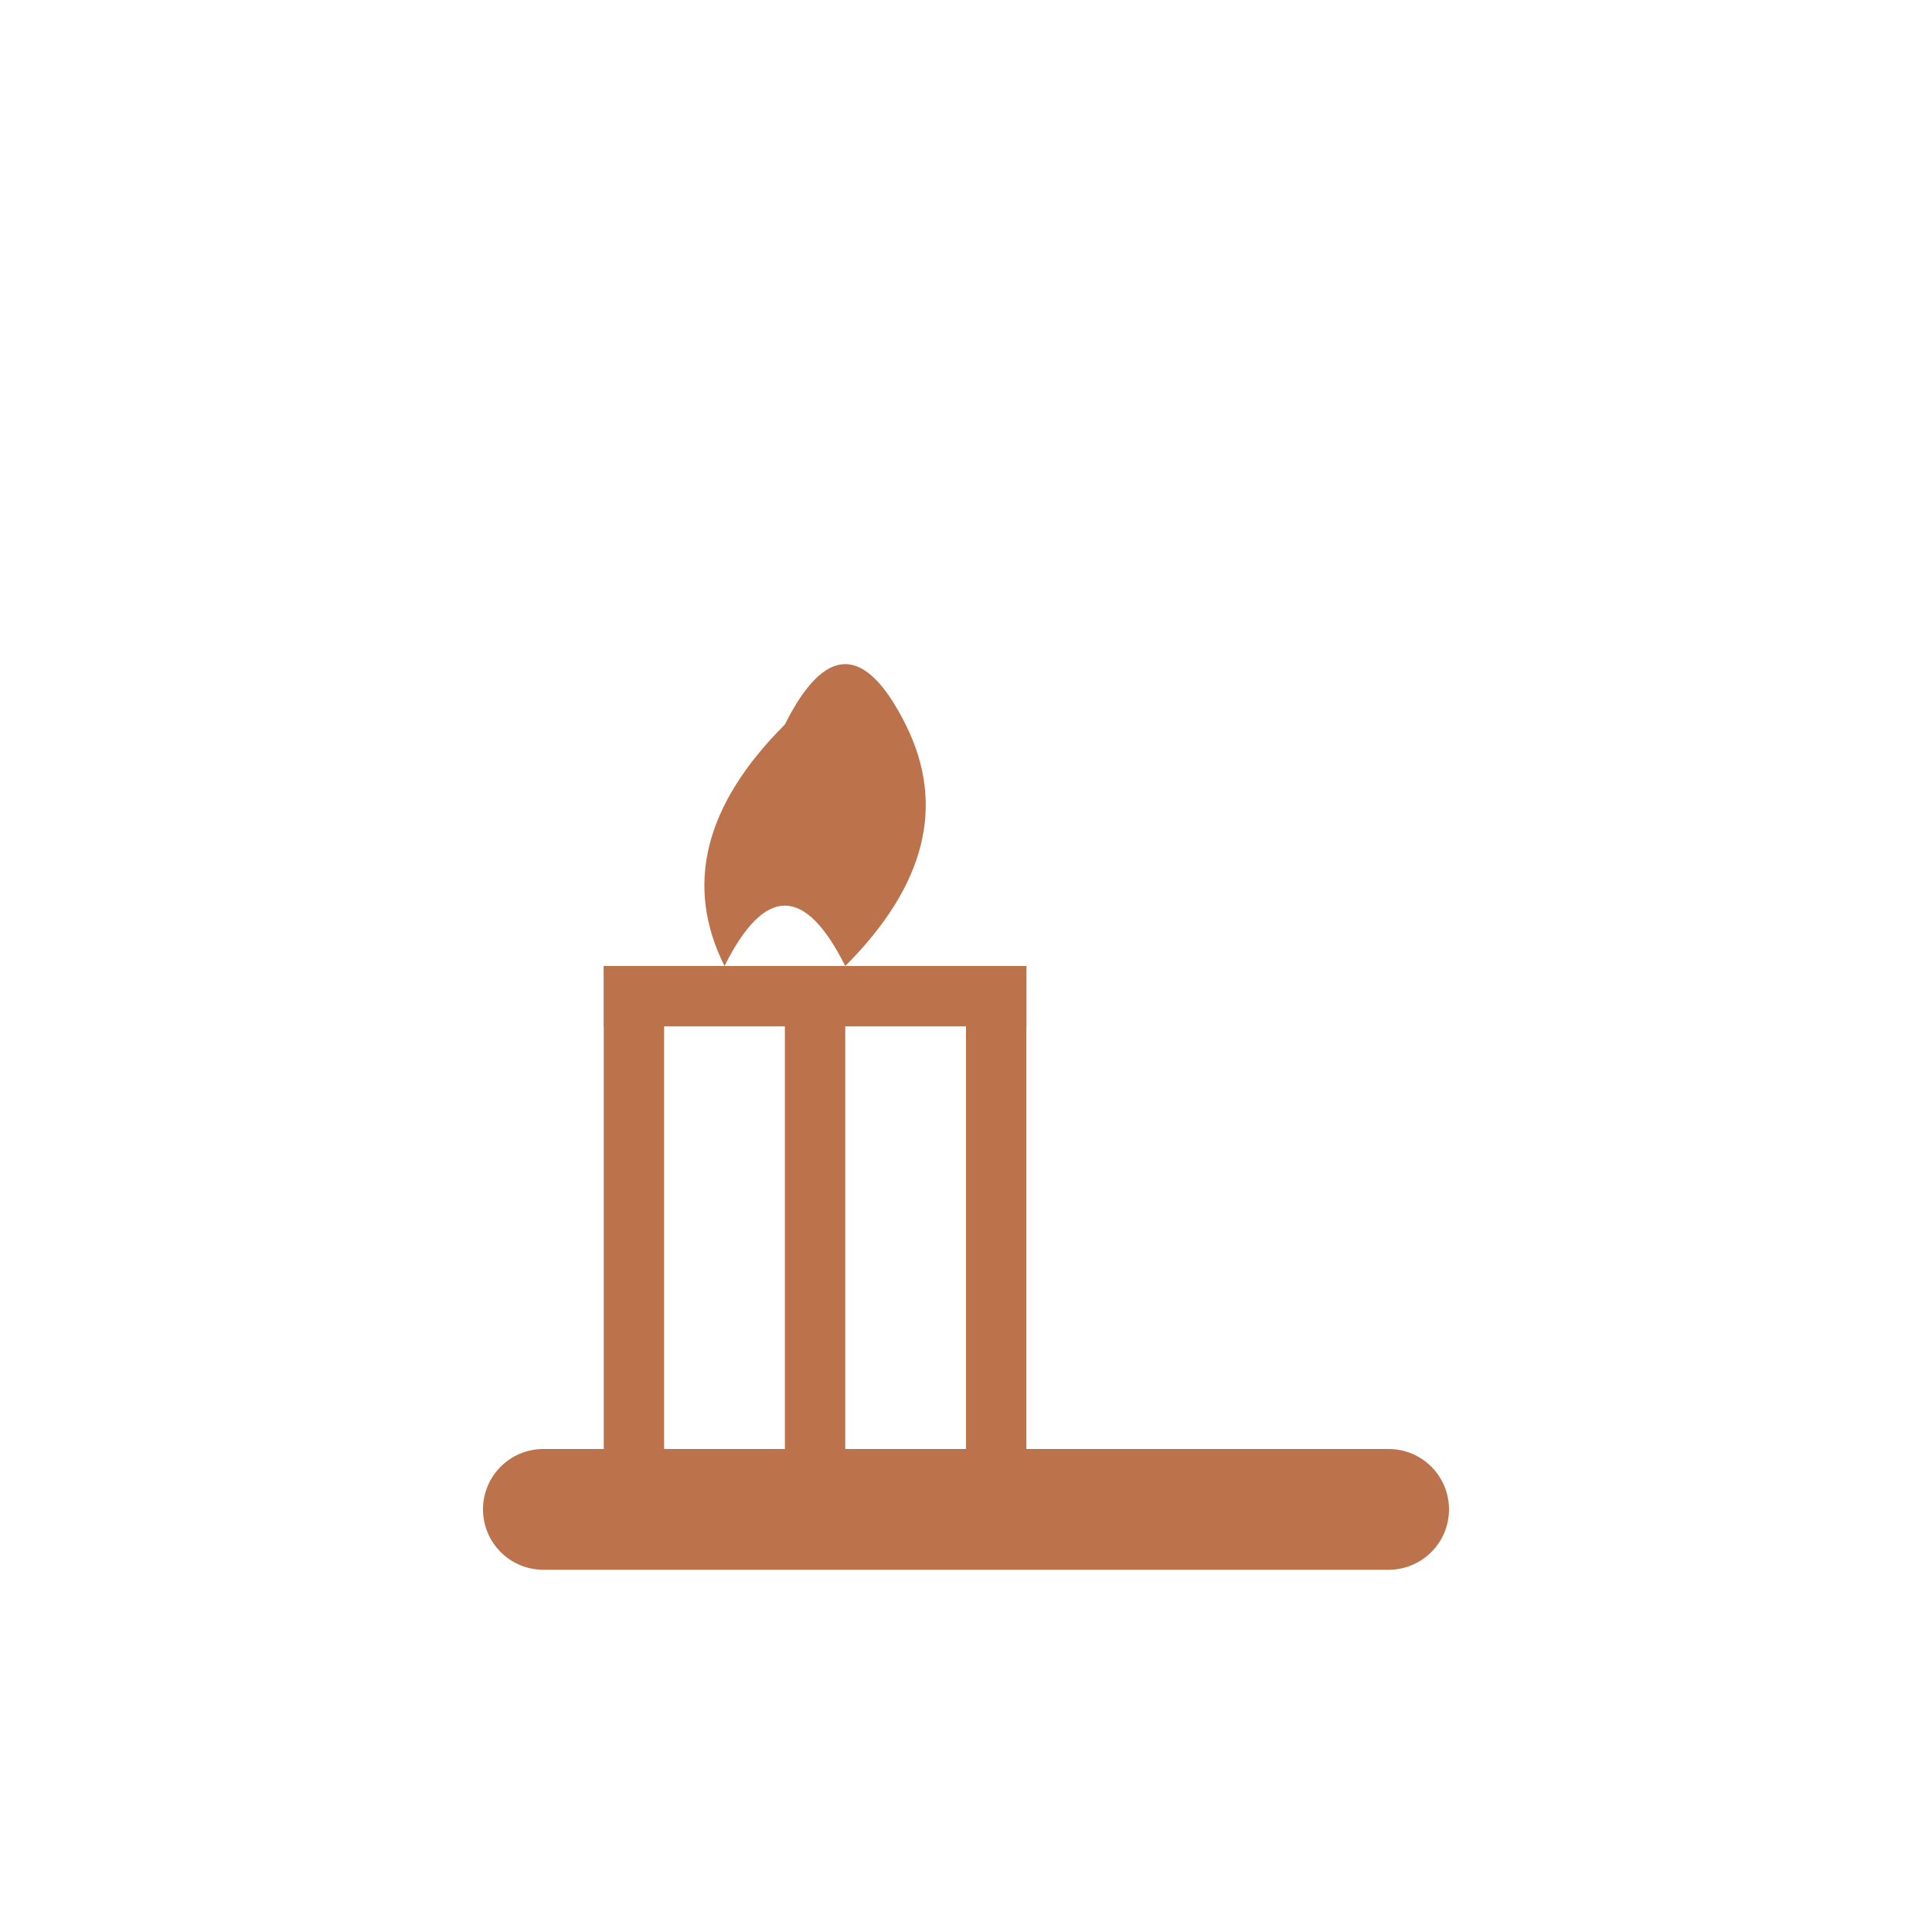
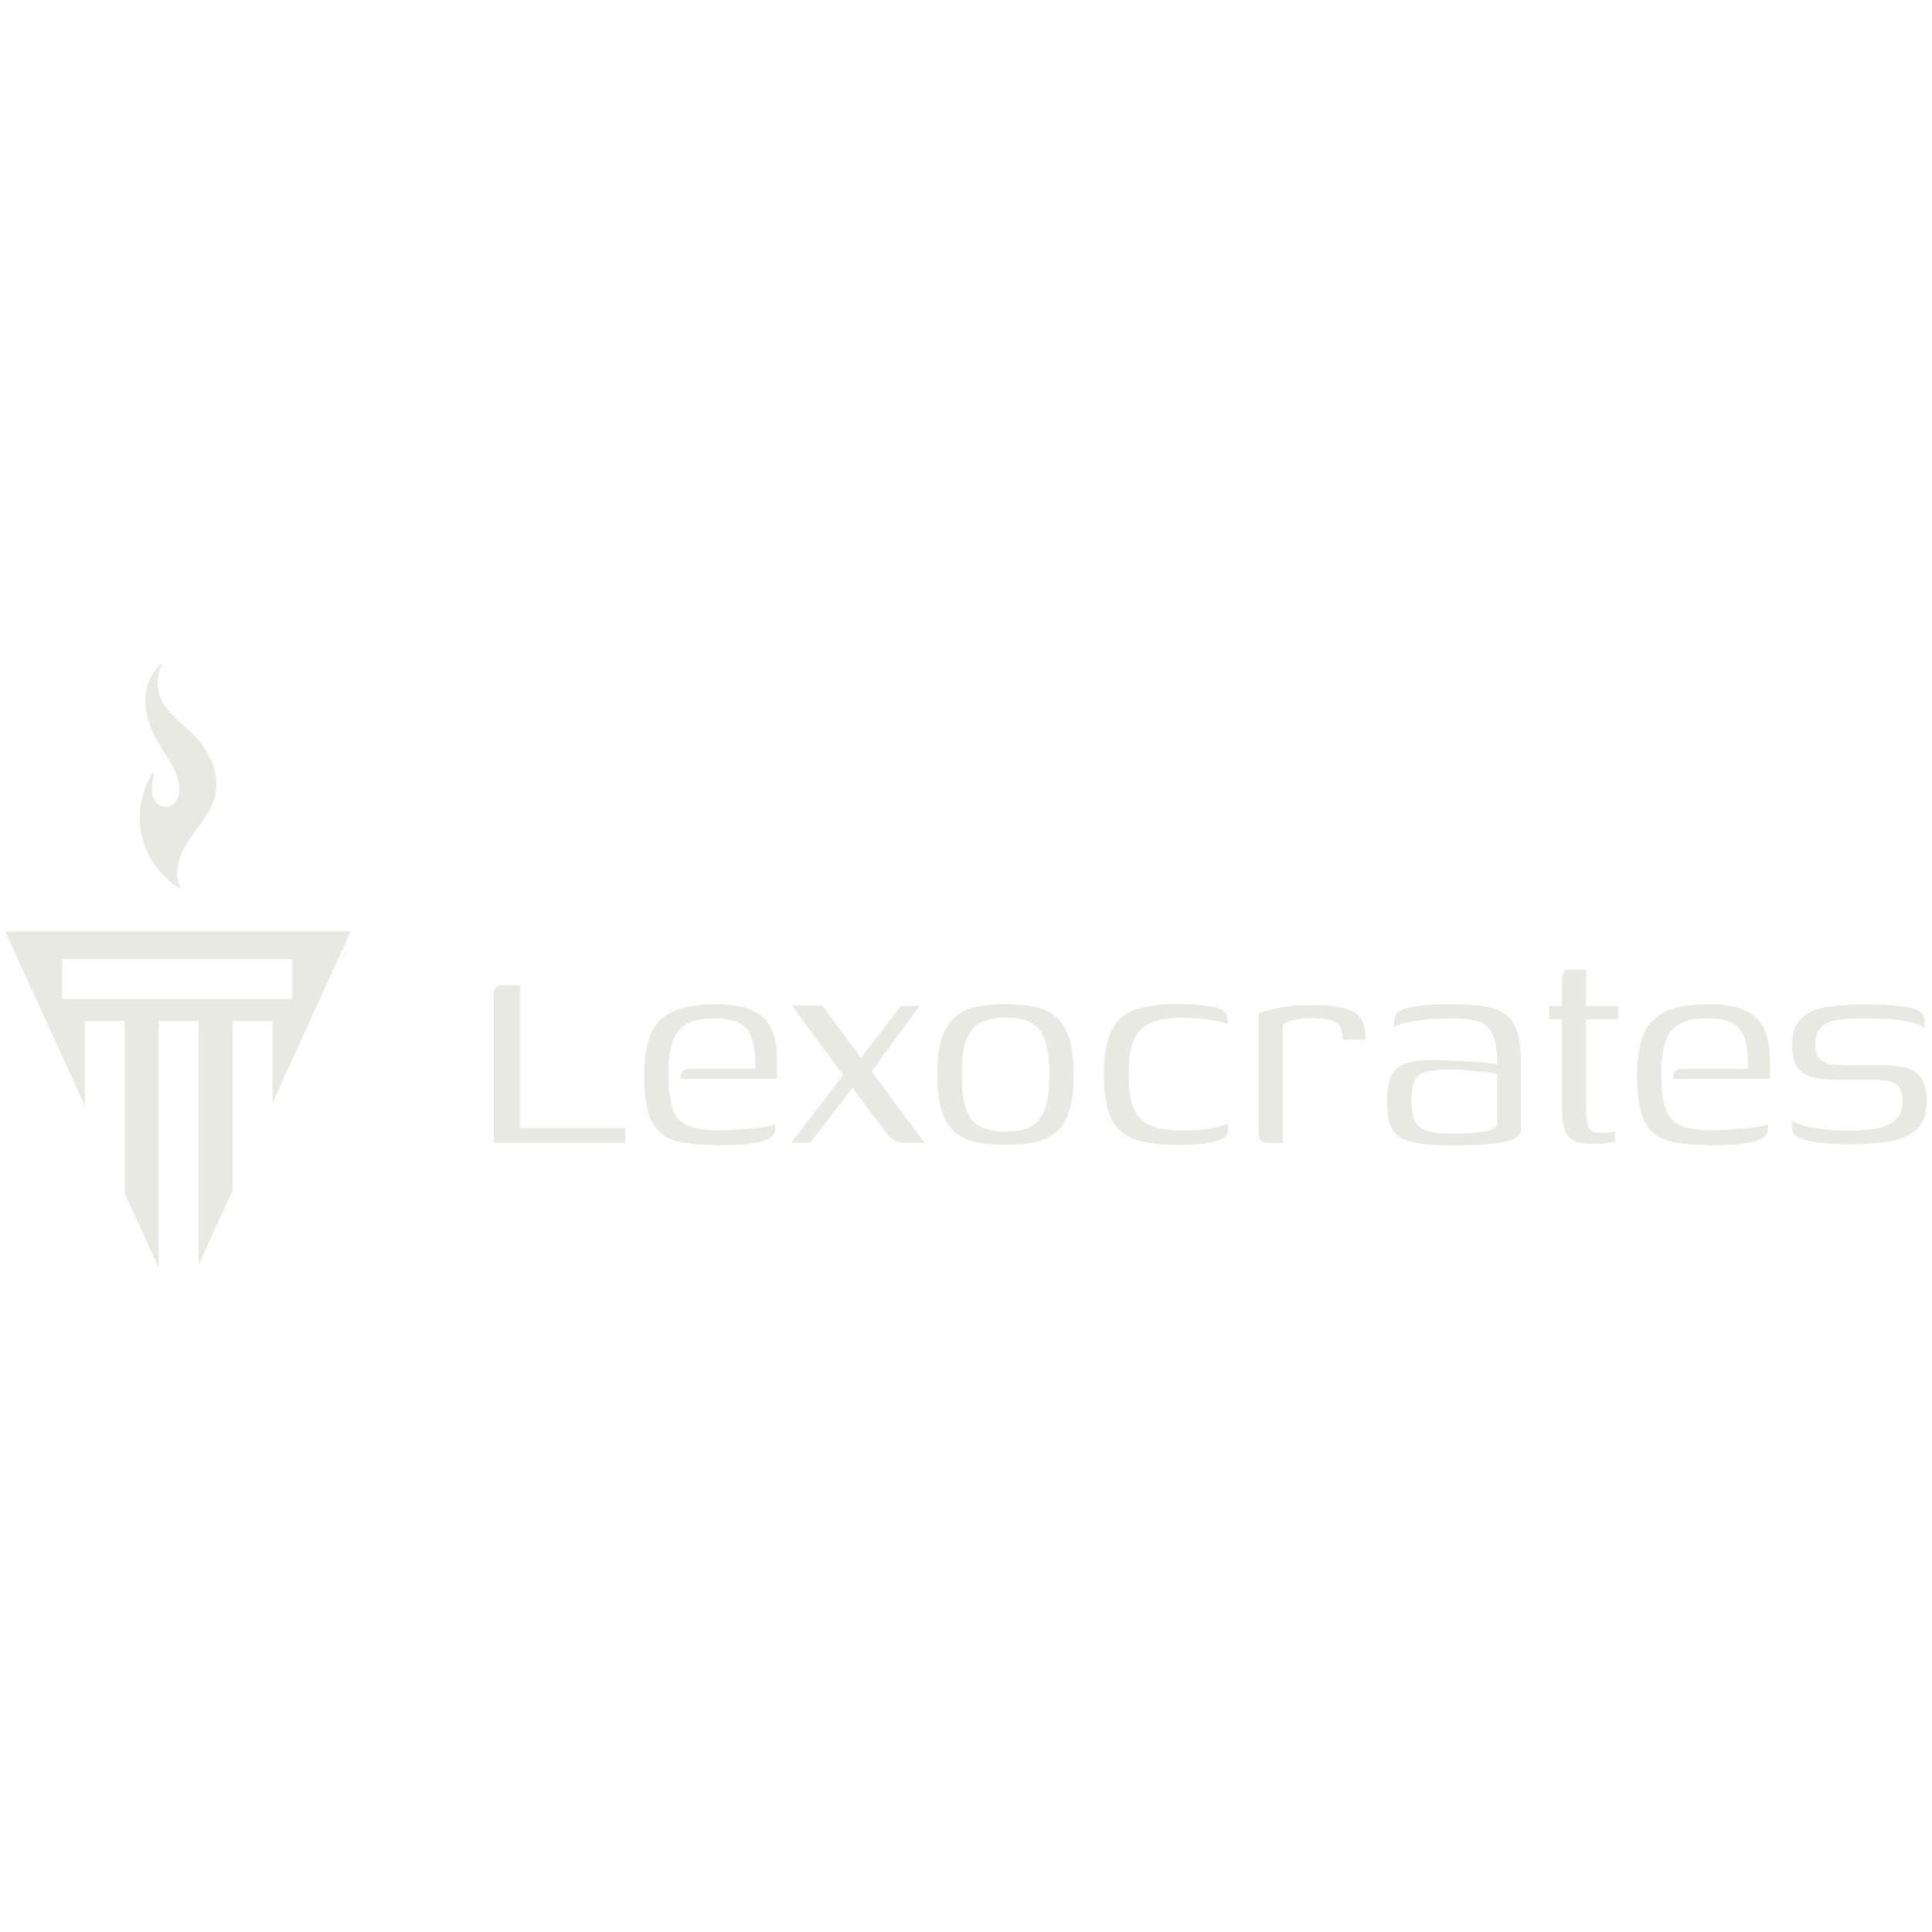
- <svg xmlns="http://www.w3.org/2000/svg" width="32" height="32" viewBox="0 0 32 32">
-   <g id="emblem">
-     <rect x="8" y="24" width="16" height="2" fill="#BC724A" rx="1" />
-     <rect x="10" y="16" width="1" height="8" fill="#BC724A" />
-     <rect x="13" y="16" width="1" height="8" fill="#BC724A" />
-     <rect x="16" y="16" width="1" height="8" fill="#BC724A" />
-     <rect x="10" y="16" width="7" height="1" fill="#BC724A" />
-     <path d="M13 12 Q14 10 15 12 Q16 14 14 16 Q13 14 12 16 Q11 14 13 12" fill="#BC724A" />
-   </g>
+ <svg xmlns="http://www.w3.org/2000/svg" width="32" height="32" viewBox="0 0 256 80" fill="none">
+   <path d="M68.895 42.529V61.455H82.854V63.461H65.429V44.044C65.429 43.708 65.444 43.441 65.472 43.23C65.5 43.02 65.612 42.852 65.794 42.725C65.977 42.599 66.257 42.543 66.664 42.543H68.895V42.529Z" fill="#E9E9E3" />
+   <path d="M94.68 63.713C92.927 63.713 91.44 63.587 90.247 63.349C89.055 63.11 88.087 62.647 87.385 61.988C86.67 61.314 86.151 60.388 85.842 59.196C85.533 58.003 85.365 56.446 85.365 54.538C85.365 52.35 85.632 50.568 86.179 49.165C86.726 47.762 87.694 46.738 89.083 46.065C90.472 45.391 92.436 45.068 94.947 45.068C96.883 45.068 98.44 45.321 99.605 45.84C100.769 46.359 101.625 47.145 102.158 48.211C102.691 49.277 102.958 50.652 102.958 52.35V54.945H90.135C90.135 54.58 90.219 54.272 90.401 54.019C90.584 53.767 90.921 53.626 91.398 53.626H100.082L100.04 52.307C100.012 50.428 99.605 49.067 98.833 48.211C98.061 47.369 96.715 46.934 94.807 46.934C93.193 46.934 91.945 47.173 91.033 47.664C90.121 48.155 89.49 48.941 89.125 50.035C88.76 51.129 88.578 52.616 88.578 54.496C88.578 56.502 88.788 58.017 89.195 59.07C89.602 60.122 90.289 60.823 91.271 61.202C92.239 61.581 93.558 61.777 95.228 61.777C95.803 61.777 96.462 61.749 97.206 61.707C97.949 61.665 98.693 61.609 99.45 61.553C100.208 61.497 100.881 61.413 101.471 61.3C102.06 61.188 102.481 61.076 102.719 60.964V61.511C102.719 61.819 102.635 62.1 102.467 62.38C102.298 62.647 101.962 62.886 101.443 63.068C100.769 63.334 99.871 63.517 98.735 63.615C97.599 63.713 96.238 63.755 94.666 63.755L94.68 63.713Z" fill="#E9E9E3" />
+   <path d="M104.824 63.447L111.74 54.44L106.002 46.71C105.792 46.373 105.595 46.092 105.427 45.84C105.259 45.601 105.076 45.405 104.852 45.251H108.948L114.083 52.167L119.358 45.293H121.911C121.785 45.419 121.673 45.545 121.547 45.7C121.42 45.854 121.294 46.036 121.14 46.247L115.5 53.977L122.501 63.432H119.905C119.414 63.432 118.993 63.348 118.629 63.18C118.264 63.012 117.927 62.731 117.632 62.338L112.947 56.151L107.349 63.432H104.796L104.824 63.447Z" fill="#E9E9E3" />
+   <path d="M133.261 63.713C131.872 63.713 130.609 63.601 129.515 63.391C128.407 63.18 127.453 62.759 126.653 62.114C125.853 61.483 125.236 60.543 124.815 59.294C124.394 58.045 124.184 56.418 124.184 54.384C124.184 52.35 124.394 50.722 124.815 49.474C125.236 48.225 125.853 47.285 126.653 46.654C127.453 46.022 128.407 45.587 129.515 45.377C130.623 45.167 131.872 45.054 133.261 45.054C134.65 45.054 135.856 45.167 136.964 45.377C138.073 45.587 139.013 46.008 139.812 46.654C140.598 47.285 141.201 48.225 141.636 49.474C142.057 50.722 142.268 52.35 142.268 54.384C142.268 56.418 142.057 58.102 141.636 59.336C141.215 60.585 140.612 61.511 139.812 62.128C139.027 62.745 138.073 63.166 136.964 63.377C135.856 63.587 134.622 63.699 133.261 63.699V63.713ZM133.261 61.946C134.467 61.946 135.505 61.763 136.375 61.398C137.245 61.034 137.904 60.318 138.353 59.266C138.802 58.2 139.041 56.586 139.041 54.398C139.041 52.209 138.816 50.596 138.353 49.53C137.904 48.464 137.245 47.762 136.375 47.397C135.505 47.032 134.467 46.85 133.261 46.85C132.054 46.85 131.016 47.032 130.146 47.397C129.276 47.762 128.617 48.477 128.14 49.53C127.663 50.596 127.439 52.209 127.439 54.398C127.439 56.586 127.677 58.2 128.14 59.266C128.603 60.332 129.276 61.034 130.146 61.398C131.016 61.763 132.054 61.946 133.261 61.946Z" fill="#E9E9E3" />
+   <path d="M156.142 63.713C153.771 63.713 151.863 63.475 150.418 62.984C148.973 62.493 147.907 61.595 147.262 60.276C146.616 58.957 146.28 57.021 146.28 54.482C146.28 51.943 146.602 49.937 147.262 48.576C147.921 47.215 148.973 46.275 150.418 45.784C151.877 45.279 153.785 45.026 156.142 45.026C156.928 45.026 157.672 45.054 158.345 45.111C159.032 45.167 159.804 45.279 160.688 45.433C161.179 45.489 161.572 45.602 161.866 45.77C162.175 45.938 162.385 46.163 162.498 46.457C162.624 46.752 162.68 47.159 162.68 47.706C162.343 47.523 161.824 47.369 161.109 47.257C160.393 47.131 159.65 47.032 158.864 46.962C158.078 46.892 157.377 46.85 156.774 46.85C154.95 46.85 153.519 47.089 152.453 47.552C151.386 48.029 150.643 48.8 150.208 49.866C149.773 50.947 149.549 52.42 149.549 54.3C149.549 56.179 149.759 57.667 150.18 58.775C150.601 59.883 151.344 60.669 152.411 61.118C153.477 61.567 154.922 61.805 156.774 61.805C157.615 61.805 158.429 61.763 159.187 61.693C159.944 61.623 160.632 61.511 161.263 61.37C161.88 61.23 162.357 61.076 162.694 60.893V61.889C162.694 62.338 162.413 62.703 161.852 62.956C161.291 63.208 160.519 63.405 159.551 63.531C158.583 63.657 157.447 63.713 156.142 63.713Z" fill="#E9E9E3" />
+   <path d="M169.962 63.447H167.955C167.562 63.447 167.268 63.349 167.071 63.152C166.875 62.956 166.777 62.577 166.777 62.044V46.219C167.45 46.008 168.362 45.784 169.527 45.532C170.691 45.279 172.136 45.167 173.876 45.167C175.517 45.167 176.808 45.279 177.762 45.504C178.716 45.728 179.417 46.037 179.852 46.443C180.287 46.836 180.582 47.313 180.722 47.874C180.862 48.436 180.932 49.067 180.932 49.768H177.888L177.846 49.137C177.818 48.436 177.593 47.931 177.159 47.608C176.738 47.285 176.233 47.089 175.657 47.019C175.082 46.949 174.507 46.906 173.932 46.906C173.048 46.906 172.276 46.977 171.589 47.131C170.901 47.285 170.368 47.482 169.976 47.72V63.461L169.962 63.447Z" fill="#E9E9E3" />
+   <path d="M192.296 63.77C190.5 63.77 189.055 63.685 187.933 63.503C186.811 63.321 185.955 63.012 185.366 62.577C184.776 62.142 184.37 61.553 184.131 60.823C183.907 60.094 183.794 59.196 183.794 58.144C183.794 56.601 183.977 55.408 184.342 54.594C184.706 53.781 185.338 53.219 186.25 52.911C187.161 52.602 188.368 52.462 189.883 52.462C190.641 52.462 191.468 52.49 192.366 52.532C193.264 52.574 194.12 52.616 194.962 52.672C195.789 52.715 196.519 52.771 197.15 52.827C197.768 52.883 198.188 52.967 198.399 53.051C198.399 51.662 198.273 50.554 198.034 49.726C197.796 48.913 197.417 48.295 196.926 47.902C196.421 47.51 195.803 47.257 195.06 47.131C194.316 47.005 193.461 46.949 192.493 46.949C191.525 46.949 190.486 46.99 189.462 47.061C188.452 47.131 187.512 47.257 186.67 47.425C185.829 47.594 185.169 47.818 184.72 48.085V47.397C184.72 46.766 184.903 46.317 185.296 46.051C185.674 45.798 186.109 45.616 186.586 45.532C187.161 45.377 188.003 45.265 189.112 45.167C190.22 45.083 191.384 45.041 192.591 45.083C194.134 45.083 195.467 45.153 196.575 45.307C197.683 45.461 198.595 45.784 199.325 46.289C200.054 46.794 200.601 47.538 200.966 48.534C201.331 49.53 201.513 50.905 201.513 52.63V62.002C201.331 62.605 200.531 63.054 199.1 63.349C197.669 63.643 195.411 63.784 192.324 63.784L192.296 63.77ZM192.296 62.212C193.685 62.212 194.807 62.17 195.635 62.072C196.463 61.988 197.108 61.862 197.543 61.707C197.978 61.553 198.259 61.356 198.385 61.118V54.342C198.118 54.258 197.599 54.16 196.856 54.075C196.112 53.991 195.326 53.907 194.513 53.823C193.699 53.753 192.998 53.711 192.422 53.711C191.118 53.711 190.066 53.781 189.266 53.935C188.466 54.089 187.891 54.468 187.54 55.071C187.19 55.675 187.021 56.615 187.021 57.891C187.021 58.887 187.147 59.715 187.386 60.346C187.624 60.978 188.115 61.455 188.859 61.749C189.603 62.058 190.753 62.198 192.296 62.198V62.212Z" fill="#E9E9E3" />
+   <path d="M211.081 63.587C210.057 63.587 209.243 63.461 208.668 63.194C208.093 62.942 207.672 62.493 207.391 61.847C207.125 61.216 206.984 60.346 206.984 59.252V47.061H205.259V45.293H206.984V42.024C206.984 41.575 207.026 41.224 207.097 41C207.167 40.776 207.307 40.635 207.489 40.565C207.672 40.509 207.924 40.481 208.261 40.481H210.211C210.211 40.481 210.211 40.677 210.183 40.874C210.169 41.07 210.155 41.351 210.155 41.715V45.307H214.392V47.075H210.155V58.901C210.155 60.08 210.281 60.922 210.52 61.398C210.758 61.889 211.305 62.128 212.161 62.128C212.498 62.128 212.849 62.1 213.213 62.044C213.578 61.988 213.831 61.918 213.985 61.861V63.264C213.803 63.292 213.452 63.349 212.933 63.447C212.414 63.545 211.796 63.587 211.067 63.587H211.081Z" fill="#E9E9E3" />
+   <path d="M226.233 63.713C224.479 63.713 222.992 63.587 221.8 63.349C220.607 63.11 219.639 62.647 218.938 61.988C218.222 61.314 217.703 60.388 217.394 59.196C217.086 58.003 216.917 56.446 216.917 54.538C216.917 52.35 217.184 50.568 217.731 49.165C218.278 47.762 219.246 46.738 220.635 46.065C222.024 45.391 223.988 45.068 226.499 45.068C228.436 45.068 229.993 45.321 231.157 45.84C232.322 46.359 233.177 47.145 233.711 48.211C234.244 49.277 234.51 50.652 234.51 52.35V54.945H221.687C221.687 54.58 221.772 54.272 221.954 54.019C222.136 53.767 222.473 53.626 222.95 53.626H231.634L231.592 52.307C231.564 50.428 231.157 49.067 230.386 48.211C229.614 47.369 228.267 46.934 226.359 46.934C224.746 46.934 223.497 47.173 222.585 47.664C221.673 48.155 221.042 48.941 220.677 50.035C220.313 51.129 220.13 52.616 220.13 54.496C220.13 56.502 220.341 58.017 220.747 59.07C221.154 60.122 221.842 60.823 222.824 61.202C223.792 61.581 225.111 61.777 226.78 61.777C227.355 61.777 228.015 61.749 228.758 61.707C229.502 61.665 230.245 61.609 231.003 61.553C231.76 61.497 232.434 61.413 233.023 61.3C233.612 61.188 234.033 61.076 234.272 60.964V61.511C234.272 61.819 234.188 62.1 234.019 62.38C233.851 62.647 233.514 62.886 232.995 63.068C232.322 63.334 231.424 63.517 230.287 63.615C229.151 63.713 227.79 63.755 226.219 63.755L226.233 63.713Z" fill="#E9E9E3" />
+   <path d="M245.144 63.629C244.625 63.629 243.98 63.615 243.208 63.587C242.437 63.559 241.651 63.489 240.837 63.377C240.038 63.264 239.308 63.11 238.677 62.9C238.368 62.773 238.13 62.661 237.947 62.535C237.765 62.409 237.639 62.198 237.555 61.904C237.484 61.595 237.442 61.146 237.442 60.543C238.116 60.879 238.901 61.146 239.813 61.342C240.725 61.539 241.637 61.665 242.549 61.735C243.461 61.791 244.219 61.819 244.822 61.819C245.734 61.819 246.618 61.777 247.487 61.707C248.357 61.637 249.129 61.469 249.83 61.202C250.532 60.95 251.079 60.557 251.486 60.038C251.893 59.519 252.103 58.845 252.103 57.989C252.103 56.741 251.78 55.955 251.149 55.604C250.518 55.254 249.648 55.085 248.554 55.085H243.966C242.844 55.085 241.791 55.015 240.809 54.875C239.827 54.735 239.014 54.356 238.396 53.739C237.779 53.121 237.456 52.069 237.456 50.582C237.456 48.969 237.849 47.776 238.635 46.99C239.421 46.205 240.543 45.686 241.974 45.447C243.419 45.209 245.088 45.083 246.996 45.083C247.698 45.083 248.525 45.096 249.494 45.125C250.462 45.153 251.387 45.251 252.271 45.391C252.875 45.475 253.38 45.602 253.801 45.728C254.207 45.868 254.516 46.05 254.712 46.303C254.909 46.541 255.007 46.892 255.007 47.355V48.267C254.74 47.959 254.277 47.72 253.646 47.538C253.015 47.355 252.271 47.215 251.444 47.131C250.616 47.047 249.746 46.99 248.876 46.976C247.992 46.962 247.179 46.948 246.421 46.948C245.453 46.948 244.513 47.005 243.601 47.131C242.689 47.257 241.96 47.552 241.399 48.015C240.837 48.492 240.557 49.277 240.557 50.4C240.557 51.255 240.739 51.873 241.104 52.265C241.469 52.658 241.96 52.911 242.577 53.009C243.194 53.121 243.91 53.163 244.696 53.163H249.381C250.532 53.163 251.556 53.261 252.454 53.458C253.352 53.654 254.039 54.089 254.544 54.777C255.049 55.464 255.302 56.53 255.302 57.989C255.302 59.603 254.867 60.809 253.983 61.623C253.099 62.437 251.893 62.984 250.363 63.236C248.834 63.489 247.095 63.629 245.158 63.629H245.144Z" fill="#E9E9E3" />
+   <path d="M11.248 47.271H16.538V70.139L21.027 80.001V47.285H26.316V79.609L30.819 69.746V47.271H36.108V58.158L46.476 35.416H0.698L11.248 58.551V47.285V47.271ZM8.246 39.078H38.732V44.367H8.246V39.078Z" fill="#E9E9E3" />
+   <path d="M23.931 29.763C23.566 29.566 23.216 29.328 22.879 29.075C20.999 27.658 19.526 25.512 18.895 23.239C18.081 20.293 18.6 17.01 20.213 14.443C20.284 14.331 20.424 14.316 20.382 14.569C20.255 15.299 19.736 17.235 20.718 18.357C21.546 19.311 23.033 18.918 23.482 17.936C24.745 15.116 21.392 11.567 20.284 9.126C19.035 6.362 18.614 2.911 20.845 0.498C20.901 0.442 21.308 0.063 21.336 0.049C21.448 -0.035 21.518 -0.021 21.434 0.147C21.279 0.498 21.083 0.876 21.013 1.283C20.115 6.067 24.534 7.568 26.835 10.753C28.098 12.521 28.925 14.723 28.603 16.926C28.07 20.475 24.619 22.664 23.707 26.087C23.37 27.336 23.37 28.584 23.959 29.763H23.931Z" fill="#E9E9E3" />
</svg>
